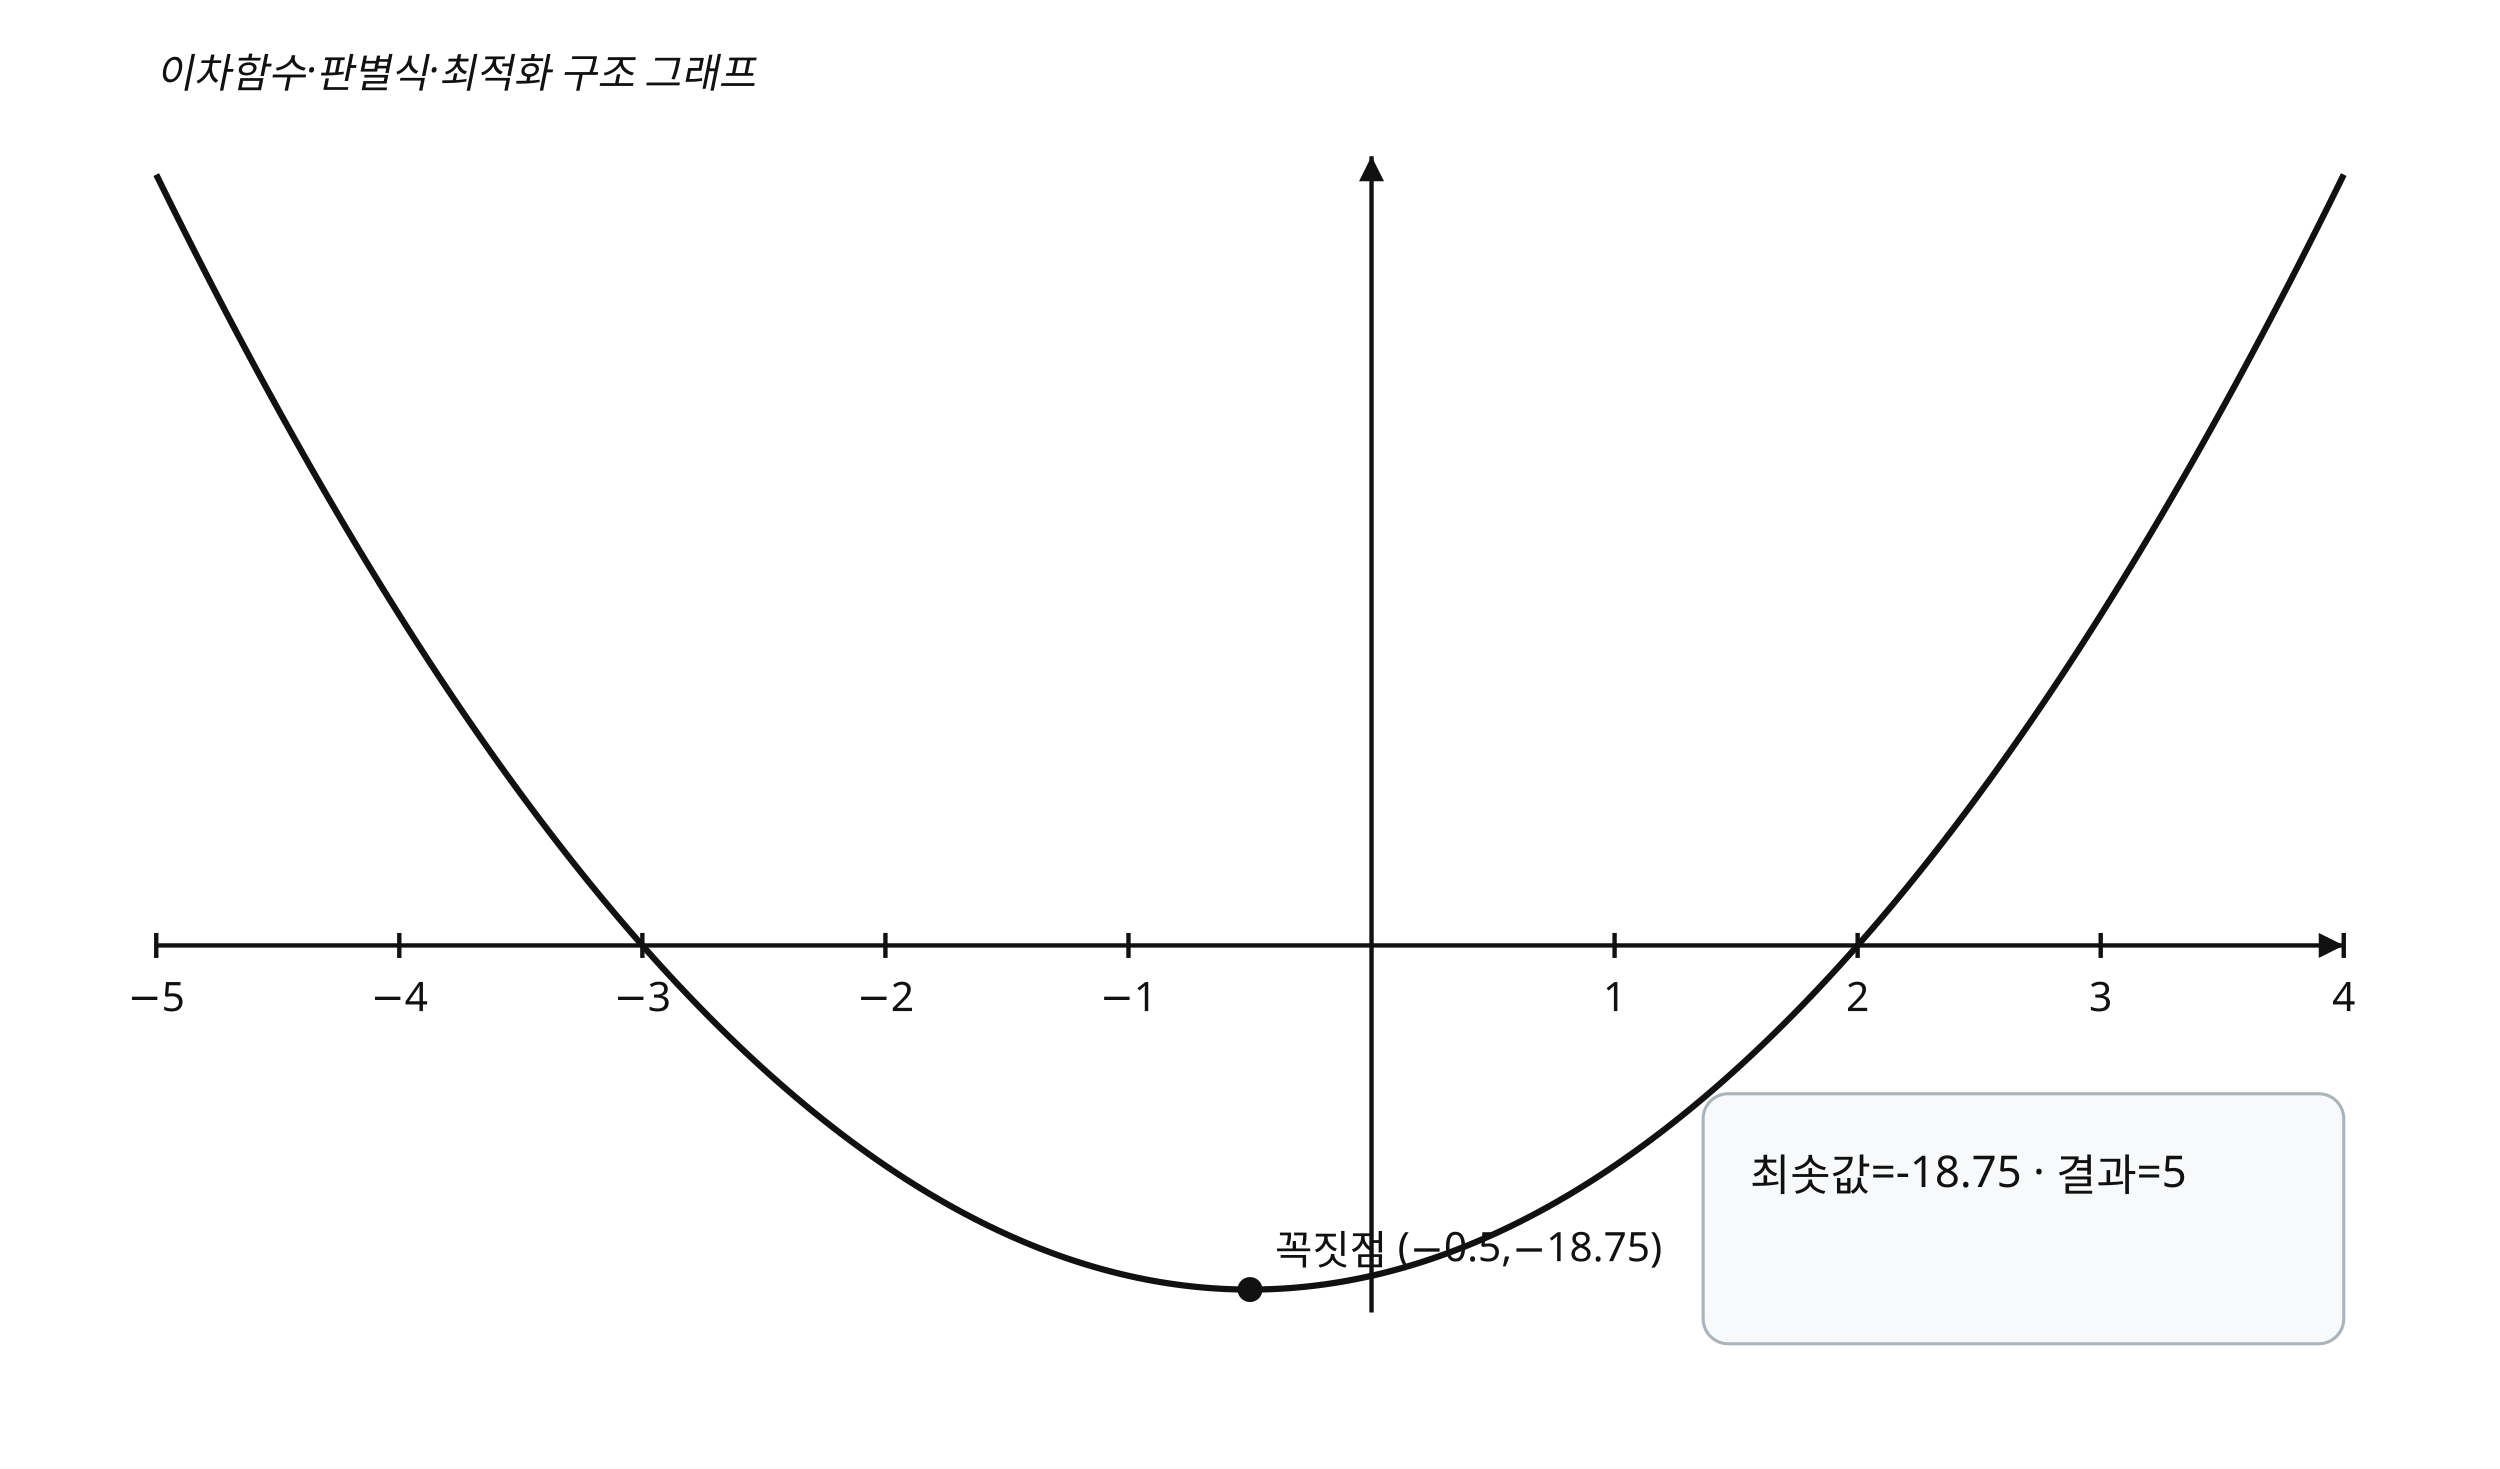
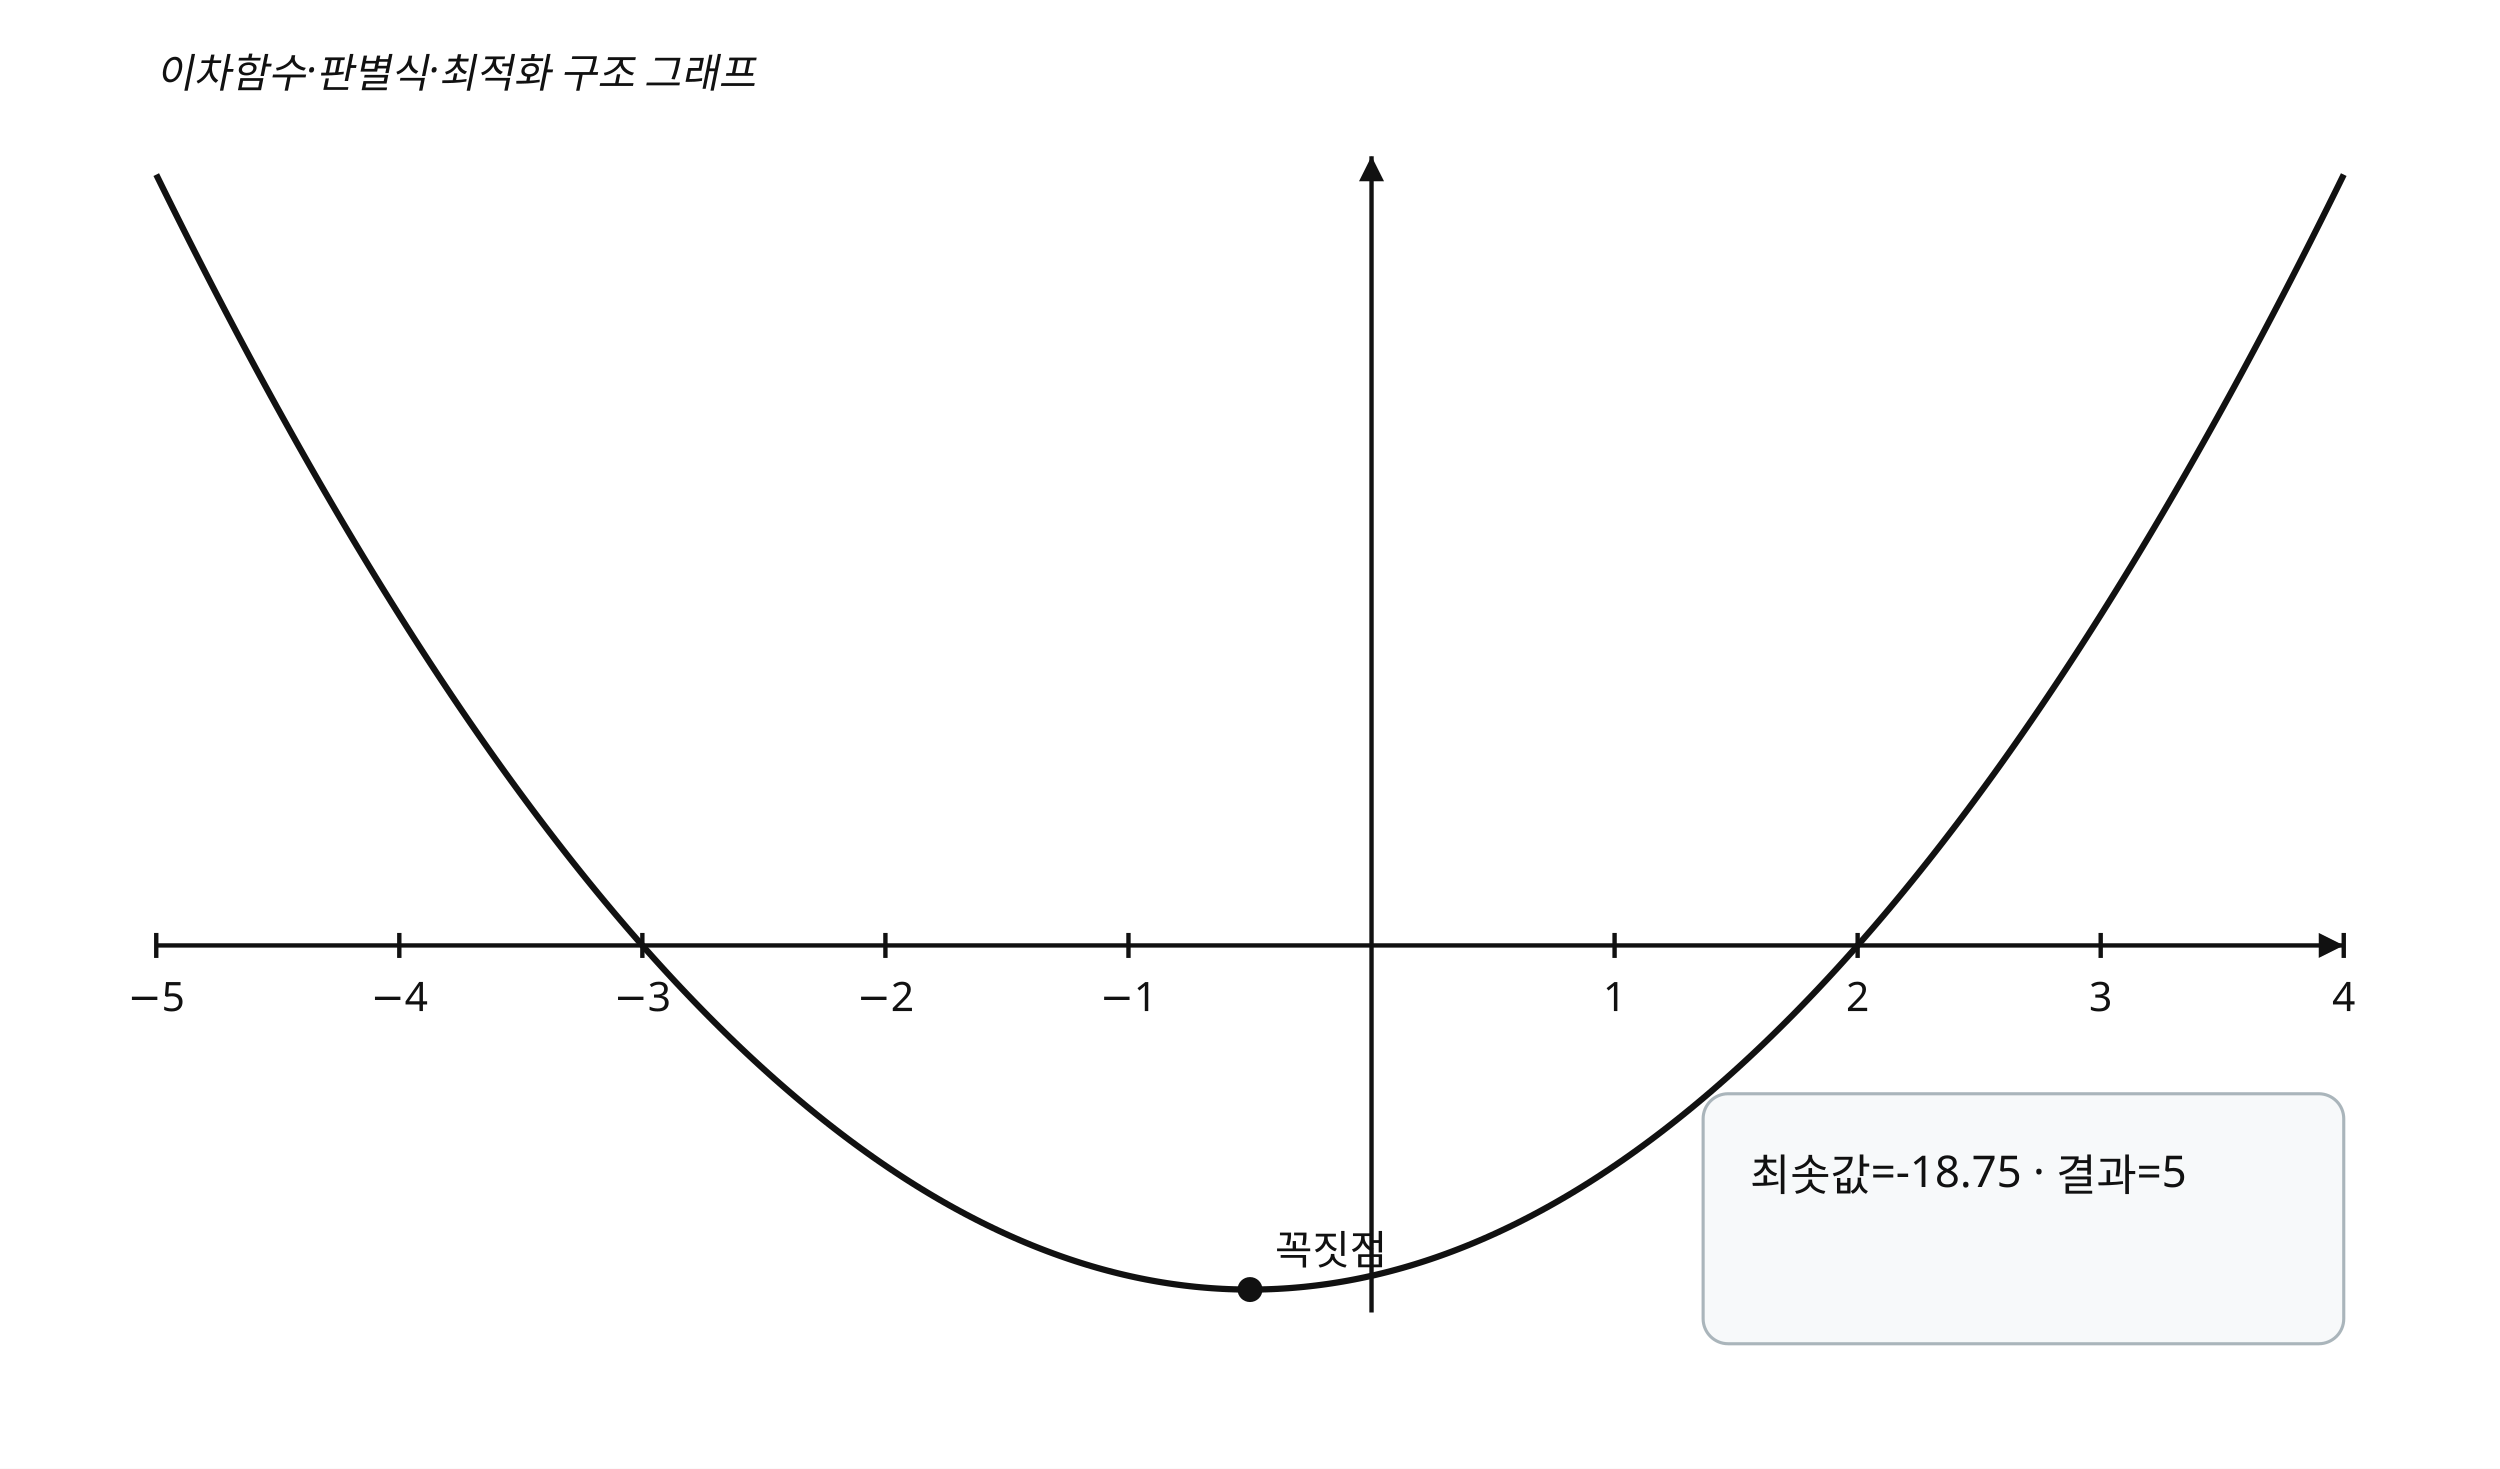
<svg xmlns="http://www.w3.org/2000/svg" width="800" height="470" viewBox="0 0 800 470" preserveAspectRatio="xMidYMid meet" role="img" data-visual-case="hs-r46-005" data-fact-hash="dbe48ff824c18d4b333927031e3e568a4c6f38d0b997480b43a0695e1684d0b4" data-visual-provenance="candidate_builder_python_r46">
  <style>.axis{stroke:#111;stroke-width:1.4}.curve{fill:none;stroke:#111;stroke-width:2}.line{fill:none;stroke:#4d6875;stroke-width:1.8}.guide{stroke:#777;stroke-width:1;stroke-dasharray:5 4}.answer{stroke:#536d3f;stroke-width:7;stroke-linecap:round}.open{fill:#fff;stroke:#536d3f;stroke-width:3}.closed{fill:#536d3f}.point{fill:#111}.box{fill:#f7f9fa;stroke:#aab5bb}.label,.annotation,.tick{font-family:'Noto Sans KR','Malgun Gothic',sans-serif;font-size:13px;fill:#111}.small{font-size:12px}.annotation{font-style:italic}.panel{font-family:'Noto Sans KR','Malgun Gothic',sans-serif;font-size:14px;fill:#111}.arrow{fill:#111}</style>
  <rect width="800" height="470" fill="#fff" />
  <line x1="50" y1="302.54" x2="750" y2="302.54" class="axis" />
  <path d="M 750 302.54 l -8 -4 l 0 8 z" class="arrow" />
  <line x1="438.889" y1="50" x2="438.889" y2="420" class="axis" />
  <path d="M 438.889 50 l -4 8 l 8 0 z" class="arrow" />
  <line x1="50" y1="298.54" x2="50" y2="306.54" class="axis" />
  <text x="50" y="323.54" text-anchor="middle" class="label">−5</text>
  <line x1="127.778" y1="298.54" x2="127.778" y2="306.54" class="axis" />
  <text x="127.778" y="323.54" text-anchor="middle" class="label">−4</text>
  <line x1="205.556" y1="298.54" x2="205.556" y2="306.54" class="axis" />
  <text x="205.556" y="323.54" text-anchor="middle" class="label">−3</text>
  <line x1="283.333" y1="298.54" x2="283.333" y2="306.54" class="axis" />
  <text x="283.333" y="323.54" text-anchor="middle" class="label">−2</text>
  <line x1="361.111" y1="298.54" x2="361.111" y2="306.54" class="axis" />
  <text x="361.111" y="323.54" text-anchor="middle" class="label">−1</text>
  <line x1="516.667" y1="298.54" x2="516.667" y2="306.54" class="axis" />
  <text x="516.667" y="323.54" text-anchor="middle" class="label">1</text>
  <line x1="594.444" y1="298.54" x2="594.444" y2="306.54" class="axis" />
  <text x="594.444" y="323.54" text-anchor="middle" class="label">2</text>
  <line x1="672.222" y1="298.54" x2="672.222" y2="306.54" class="axis" />
  <text x="672.222" y="323.54" text-anchor="middle" class="label">3</text>
  <line x1="750" y1="298.54" x2="750" y2="306.54" class="axis" />
  <text x="750" y="323.54" text-anchor="middle" class="label">4</text>
  <polyline points="50,55.873 51.75,59.432 53.5,62.973 55.25,66.496 57,70.002 58.75,73.489 60.5,76.959 62.25,80.411 64,83.845 65.75,87.261 67.5,90.66 69.25,94.04 71,97.403 72.75,100.748 74.5,104.075 76.25,107.384 78,110.675 79.75,113.949 81.5,117.204 83.25,120.442 85,123.662 86.75,126.864 88.5,130.049 90.25,133.215 92,136.364 93.75,139.495 95.5,142.608 97.25,145.703 99,148.78 100.75,151.839 102.5,154.881 104.25,157.905 106,160.911 107.75,163.899 109.5,166.869 111.25,169.821 113,172.756 114.75,175.673 116.5,178.572 118.25,181.453 120,184.316 121.75,187.161 123.5,189.989 125.25,192.798 127,195.59 128.75,198.364 130.5,201.12 132.25,203.859 134,206.579 135.75,209.282 137.5,211.967 139.25,214.634 141,217.283 142.75,219.914 144.5,222.528 146.25,225.123 148,227.701 149.75,230.261 151.5,232.803 153.25,235.327 155,237.834 156.75,240.322 158.5,242.793 160.25,245.246 162,247.681 163.75,250.098 165.5,252.498 167.25,254.879 169,257.243 170.75,259.589 172.5,261.917 174.25,264.227 176,266.519 177.75,268.794 179.5,271.05 181.25,273.289 183,275.51 184.75,277.713 186.5,279.899 188.25,282.066 190,284.216 191.75,286.348 193.5,288.462 195.25,290.558 197,292.636 198.75,294.696 200.5,296.739 202.25,298.764 204,300.771 205.75,302.76 207.5,304.731 209.25,306.684 211,308.62 212.75,310.538 214.5,312.438 216.25,314.32 218,316.184 219.75,318.03 221.5,319.859 223.25,321.669 225,323.462 226.75,325.237 228.5,326.994 230.25,328.734 232,330.455 233.75,332.159 235.5,333.845 237.25,335.513 239,337.163 240.75,338.795 242.5,340.41 244.25,342.006 246,343.585 247.75,345.146 249.5,346.689 251.25,348.214 253,349.722 254.75,351.211 256.5,352.683 258.25,354.137 260,355.573 261.75,356.991 263.5,358.392 265.25,359.774 267,361.139 268.75,362.486 270.5,363.815 272.25,365.126 274,366.419 275.75,367.695 277.5,368.952 279.25,370.192 281,371.414 282.75,372.618 284.5,373.805 286.25,374.973 288,376.124 289.75,377.257 291.5,378.372 293.25,379.469 295,380.548 296.75,381.609 298.5,382.653 300.25,383.679 302,384.687 303.75,385.677 305.5,386.649 307.25,387.603 309,388.54 310.75,389.459 312.5,390.36 314.25,391.243 316,392.108 317.75,392.955 319.5,393.785 321.25,394.596 323,395.39 324.75,396.166 326.5,396.924 328.25,397.665 330,398.387 331.75,399.092 333.5,399.779 335.25,400.448 337,401.099 338.75,401.732 340.5,402.348 342.25,402.945 344,403.525 345.75,404.087 347.5,404.631 349.25,405.157 351,405.666 352.75,406.156 354.5,406.629 356.25,407.084 358,407.521 359.75,407.94 361.5,408.342 363.25,408.725 365,409.091 366.75,409.439 368.5,409.769 370.25,410.081 372,410.375 373.75,410.652 375.5,410.91 377.25,411.151 379,411.374 380.75,411.579 382.5,411.767 384.25,411.936 386,412.088 387.75,412.222 389.5,412.338 391.25,412.436 393,412.516 394.75,412.578 396.5,412.623 398.25,412.65 400,412.659 401.75,412.65 403.5,412.623 405.25,412.578 407,412.516 408.75,412.436 410.5,412.338 412.25,412.222 414,412.088 415.75,411.936 417.5,411.767 419.25,411.579 421,411.374 422.75,411.151 424.5,410.91 426.25,410.652 428,410.375 429.75,410.081 431.5,409.769 433.25,409.439 435,409.091 436.75,408.725 438.5,408.342 440.25,407.94 442,407.521 443.75,407.084 445.5,406.629 447.25,406.156 449,405.666 450.75,405.157 452.5,404.631 454.25,404.087 456,403.525 457.75,402.945 459.5,402.348 461.25,401.732 463,401.099 464.75,400.448 466.5,399.779 468.25,399.092 470,398.387 471.75,397.665 473.5,396.924 475.25,396.166 477,395.39 478.75,394.596 480.5,393.785 482.25,392.955 484,392.108 485.75,391.243 487.5,390.36 489.25,389.459 491,388.54 492.75,387.603 494.5,386.649 496.25,385.677 498,384.687 499.75,383.679 501.5,382.653 503.25,381.609 505,380.548 506.75,379.469 508.5,378.372 510.25,377.257 512,376.124 513.75,374.973 515.5,373.805 517.25,372.618 519,371.414 520.75,370.192 522.5,368.952 524.25,367.695 526,366.419 527.75,365.126 529.5,363.815 531.25,362.486 533,361.139 534.75,359.774 536.5,358.392 538.25,356.991 540,355.573 541.75,354.137 543.5,352.683 545.25,351.211 547,349.722 548.75,348.214 550.5,346.689 552.25,345.146 554,343.585 555.75,342.006 557.5,340.41 559.25,338.795 561,337.163 562.75,335.513 564.5,333.845 566.25,332.159 568,330.455 569.75,328.734 571.5,326.994 573.25,325.237 575,323.462 576.75,321.669 578.5,319.859 580.25,318.03 582,316.184 583.75,314.32 585.5,312.438 587.25,310.538 589,308.62 590.75,306.684 592.5,304.731 594.25,302.76 596,300.771 597.75,298.764 599.5,296.739 601.25,294.696 603,292.636 604.75,290.558 606.5,288.462 608.25,286.348 610,284.216 611.75,282.066 613.5,279.899 615.25,277.713 617,275.51 618.75,273.289 620.5,271.05 622.25,268.794 624,266.519 625.75,264.227 627.5,261.917 629.25,259.589 631,257.243 632.75,254.879 634.5,252.498 636.25,250.098 638,247.681 639.75,245.246 641.5,242.793 643.25,240.322 645,237.834 646.75,235.327 648.5,232.803 650.25,230.261 652,227.701 653.75,225.123 655.5,222.528 657.25,219.914 659,217.283 660.75,214.634 662.5,211.967 664.25,209.282 666,206.579 667.75,203.859 669.5,201.12 671.25,198.364 673,195.59 674.75,192.798 676.5,189.989 678.25,187.161 680,184.316 681.75,181.453 683.5,178.572 685.25,175.673 687,172.756 688.75,169.821 690.5,166.869 692.25,163.899 694,160.911 695.75,157.905 697.5,154.881 699.25,151.839 701,148.78 702.75,145.703 704.5,142.608 706.25,139.495 708,136.364 709.75,133.215 711.5,130.049 713.25,126.864 715,123.662 716.75,120.442 718.5,117.204 720.25,113.949 722,110.675 723.75,107.384 725.5,104.075 727.25,100.748 729,97.403 730.75,94.04 732.5,90.66 734.25,87.261 736,83.845 737.75,80.411 739.5,76.959 741.25,73.489 743,70.002 744.75,66.496 746.5,62.973 748.25,59.432 750,55.873" class="curve" />
  <circle cx="400" cy="412.659" r="4" class="point" />
-   <text x="408" y="404.659" class="label">꼭짓점 (−0.5,−18.75)</text>
+   <text x="408" y="404.659" class="label">꼭짓점</text>
  <text x="50" y="28" class="annotation">이차함수·판별식·최적화 구조 그래프</text>
  <rect x="545" y="350" width="205" height="80" rx="8" class="box" />
  <text x="560" y="381" class="panel">최솟값=-18.75 · 결과=5</text>
</svg>
